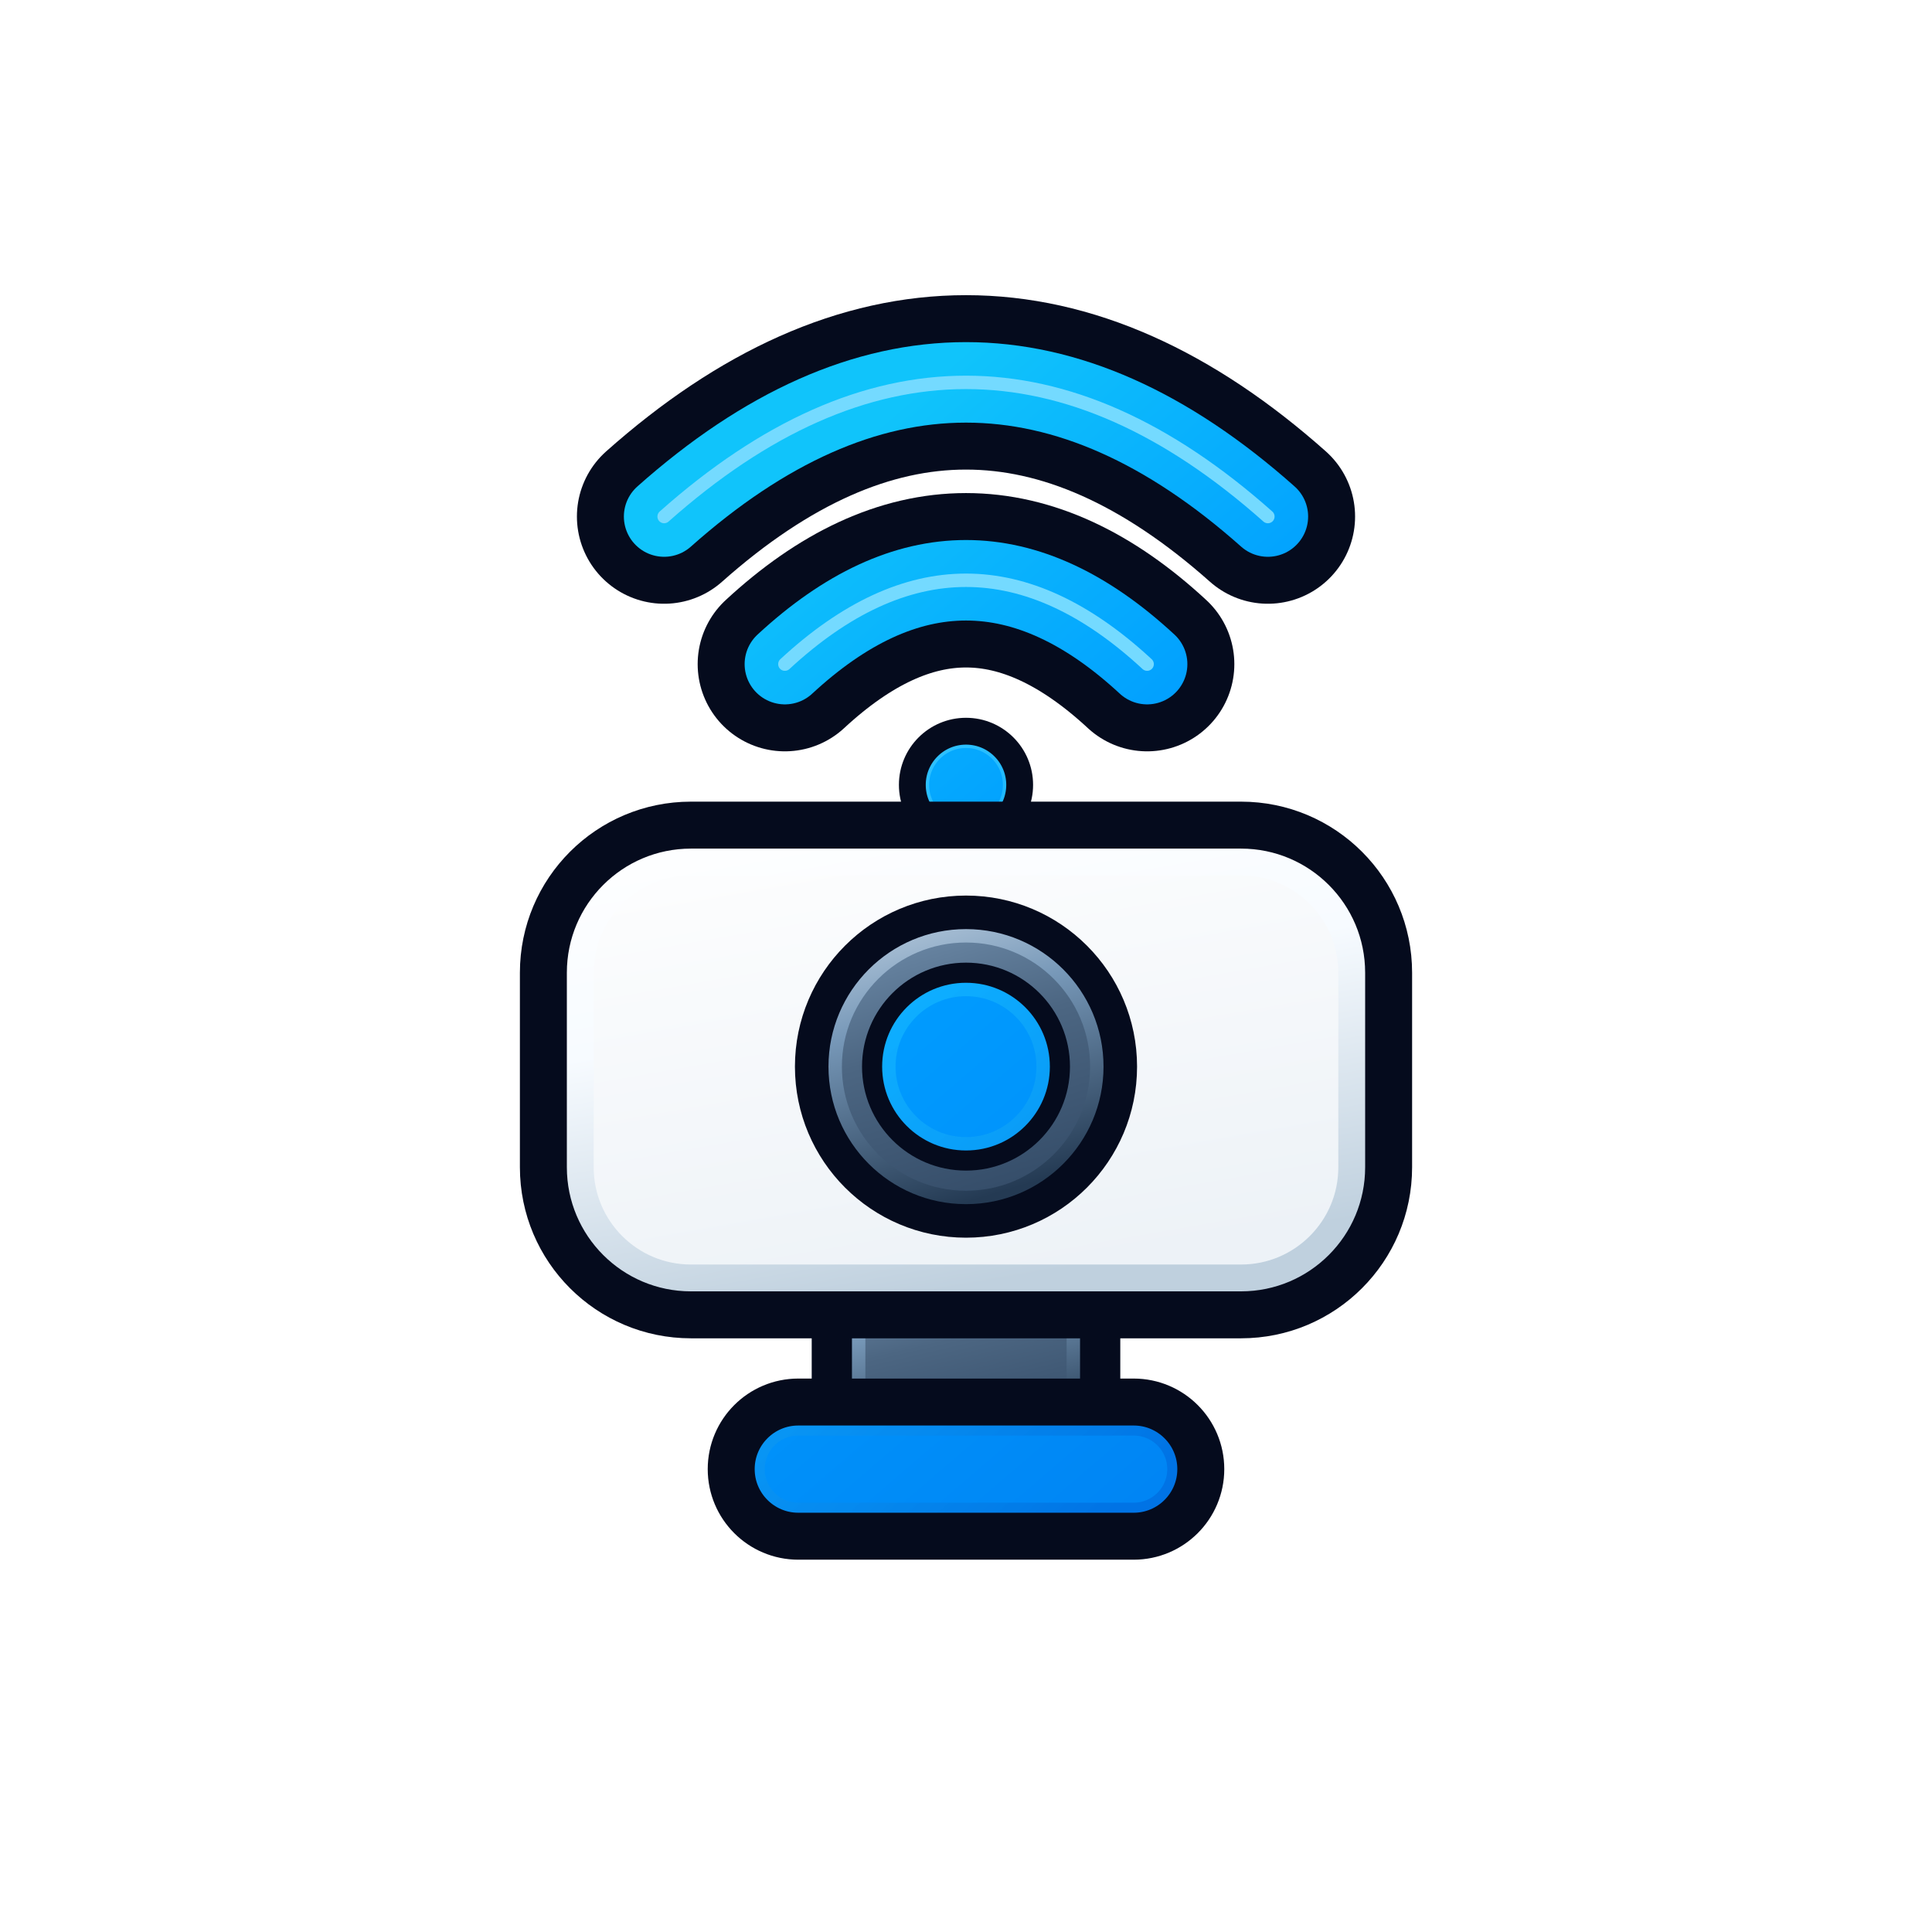
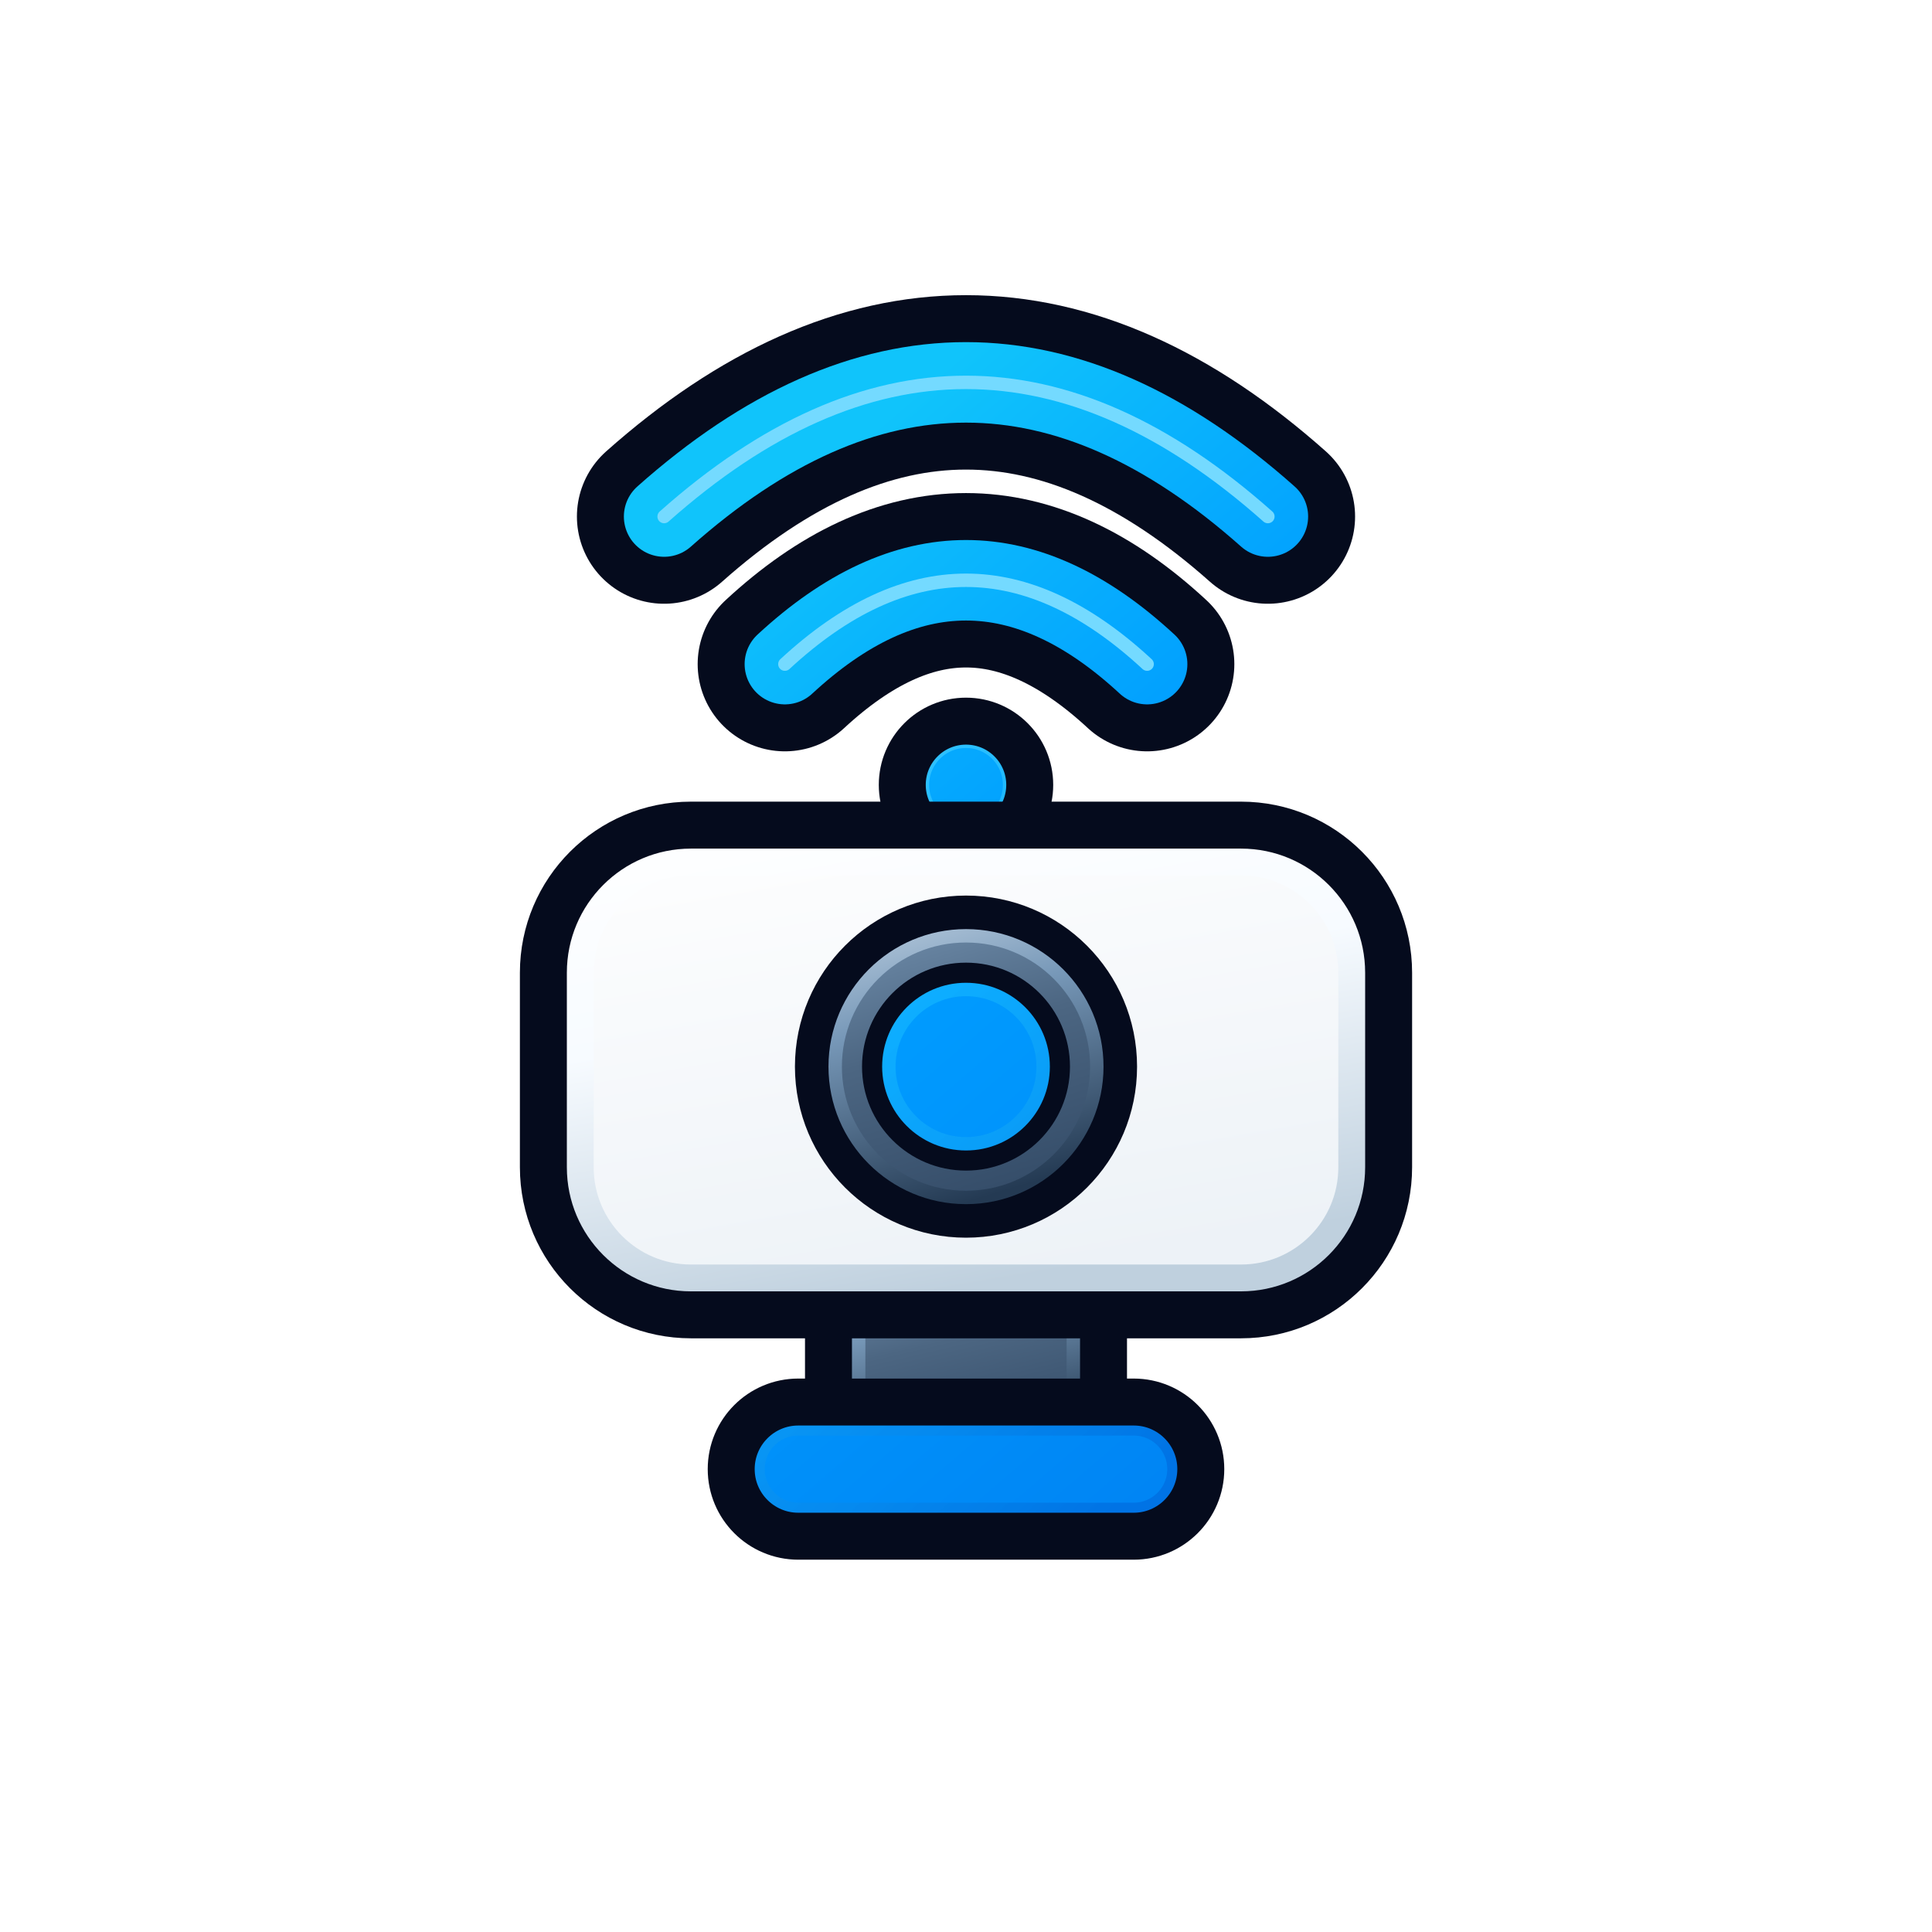
<svg xmlns="http://www.w3.org/2000/svg" width="288" height="288" viewBox="0 0 288 288" role="img" aria-labelledby="sensor-node-title">
  <defs>
    <linearGradient id="sensor-node-steel" gradientUnits="objectBoundingBox" x1="0" y1="0" x2="0.3" y2="1">
      <stop offset="0" stop-color="#7896b4" stop-opacity="1" />
      <stop offset="0.5" stop-color="#4c6682" stop-opacity="1" />
      <stop offset="1" stop-color="#354d69" stop-opacity="1" />
    </linearGradient>
    <linearGradient id="sensor-node-steel-edge" gradientUnits="objectBoundingBox" x1="0" y1="0" x2="0.3" y2="1">
      <stop offset="0" stop-color="#c4d5e5" stop-opacity="1" />
      <stop offset="0.4" stop-color="#7798b8" stop-opacity="1" />
      <stop offset="1" stop-color="#243a53" stop-opacity="1" />
    </linearGradient>
    <linearGradient id="sensor-node-white" gradientUnits="objectBoundingBox" x1="0" y1="0" x2="0.3" y2="1">
      <stop offset="0" stop-color="#ffffff" stop-opacity="1" />
      <stop offset="1" stop-color="#edf2f7" stop-opacity="1" />
    </linearGradient>
    <linearGradient id="sensor-node-white-edge" gradientUnits="objectBoundingBox" x1="0" y1="0" x2="0.3" y2="1">
      <stop offset="0" stop-color="#ffffff" stop-opacity="1" />
      <stop offset="0.45" stop-color="#f7fbff" stop-opacity="1" />
      <stop offset="1" stop-color="#bfd0de" stop-opacity="1" />
    </linearGradient>
    <linearGradient id="sensor-node-blue" gradientUnits="userSpaceOnUse" x1="96" y1="93" x2="192" y2="205">
      <stop offset="0" stop-color="#10c4fb" stop-opacity="1" />
      <stop offset="0.45" stop-color="#009cff" stop-opacity="1" />
      <stop offset="1" stop-color="#0085f4" stop-opacity="1" />
    </linearGradient>
    <linearGradient id="sensor-node-blue-edge" gradientUnits="userSpaceOnUse" x1="91" y1="92" x2="191" y2="203">
      <stop offset="0" stop-color="#83e7ff" stop-opacity="1" />
      <stop offset="0.5" stop-color="#16b9ff" stop-opacity="0.6" />
      <stop offset="1" stop-color="#006bdd" stop-opacity="0.7" />
    </linearGradient>
    <rect id="sensor-node-stem" x="124" y="187" width="40" height="31" rx="4" />
    <clipPath id="sensor-node-stem-clip">
      <use href="#sensor-node-stem" />
    </clipPath>
    <rect id="sensor-node-foot" x="109" y="209" width="70" height="20" rx="10" />
    <clipPath id="sensor-node-foot-clip">
      <use href="#sensor-node-foot" />
    </clipPath>
    <circle id="sensor-node-signal" cx="144" cy="117" r="8" />
    <clipPath id="sensor-node-signal-clip">
      <use href="#sensor-node-signal" />
    </clipPath>
    <rect id="sensor-node-body" x="81" y="123" width="126" height="73" rx="22" />
    <clipPath id="sensor-node-body-clip">
      <use href="#sensor-node-body" />
    </clipPath>
    <circle id="sensor-node-lens-rim" cx="144" cy="159" r="23" />
    <clipPath id="sensor-node-lens-rim-clip">
      <use href="#sensor-node-lens-rim" />
    </clipPath>
    <circle id="sensor-node-lens" cx="144" cy="159" r="14" />
    <clipPath id="sensor-node-lens-clip">
      <use href="#sensor-node-lens" />
    </clipPath>
  </defs>
+   <g id="sensor-node-exterior-width" fill="none" stroke="#050b1d" stroke-linecap="round" stroke-linejoin="round">
+     <g stroke-linecap="round" stroke-linejoin="round">
+       <use href="#sensor-node-stem" fill="none" stroke="#050b1d" stroke-width="8" />
+     </g>
+     <g stroke-linecap="round" stroke-linejoin="round">
+       <use href="#sensor-node-signal" fill="none" stroke="#050b1d" stroke-width="10" />
+     </g>
+   </g>
  <g stroke-linecap="round" stroke-linejoin="round">
    <use href="#sensor-node-stem" fill="url(#sensor-node-steel)" />
    <use href="#sensor-node-stem" fill="none" stroke="url(#sensor-node-steel-edge)" stroke-width="10" clip-path="url(#sensor-node-stem-clip)" />
    <use href="#sensor-node-stem" fill="none" stroke="#050b1d" stroke-width="6" />
    <use href="#sensor-node-foot" fill="url(#sensor-node-blue)" />
    <use href="#sensor-node-foot" fill="none" stroke="url(#sensor-node-blue-edge)" stroke-width="10" clip-path="url(#sensor-node-foot-clip)" />
    <use href="#sensor-node-foot" fill="none" stroke="#050b1d" stroke-width="7" />
    <path d="M99 77 Q144 37 189 77" fill="none" stroke="#050b1d" stroke-width="26" />
    <path d="M99 77 Q144 37 189 77" fill="none" stroke="url(#sensor-node-blue)" stroke-width="12" />
    <path d="M99 77 Q144 37 189 77" fill="none" stroke="#74daff" stroke-width="2" />
    <path d="M117 99 Q144 74 171 99" fill="none" stroke="#050b1d" stroke-width="26" />
    <path d="M117 99 Q144 74 171 99" fill="none" stroke="url(#sensor-node-blue)" stroke-width="12" />
    <path d="M117 99 Q144 74 171 99" fill="none" stroke="#74daff" stroke-width="2" />
    <use href="#sensor-node-signal" fill="url(#sensor-node-blue)" />
    <use href="#sensor-node-signal" fill="none" stroke="url(#sensor-node-blue-edge)" stroke-width="5" clip-path="url(#sensor-node-signal-clip)" />
    <use href="#sensor-node-signal" fill="none" stroke="#050b1d" stroke-width="4" />
    <use href="#sensor-node-body" fill="url(#sensor-node-white)" />
    <use href="#sensor-node-body" fill="none" stroke="url(#sensor-node-white-edge)" stroke-width="15" clip-path="url(#sensor-node-body-clip)" />
    <use href="#sensor-node-body" fill="none" stroke="#050b1d" stroke-width="7" />
    <use href="#sensor-node-lens-rim" fill="url(#sensor-node-steel)" />
    <use href="#sensor-node-lens-rim" fill="none" stroke="url(#sensor-node-steel-edge)" stroke-width="9" clip-path="url(#sensor-node-lens-rim-clip)" />
    <use href="#sensor-node-lens-rim" fill="none" stroke="#050b1d" stroke-width="5" />
    <use href="#sensor-node-lens" fill="url(#sensor-node-blue)" />
    <use href="#sensor-node-lens" fill="none" stroke="url(#sensor-node-blue-edge)" stroke-width="7" clip-path="url(#sensor-node-lens-clip)" />
    <use href="#sensor-node-lens" fill="none" stroke="#050b1d" stroke-width="3" />
  </g>
</svg>
